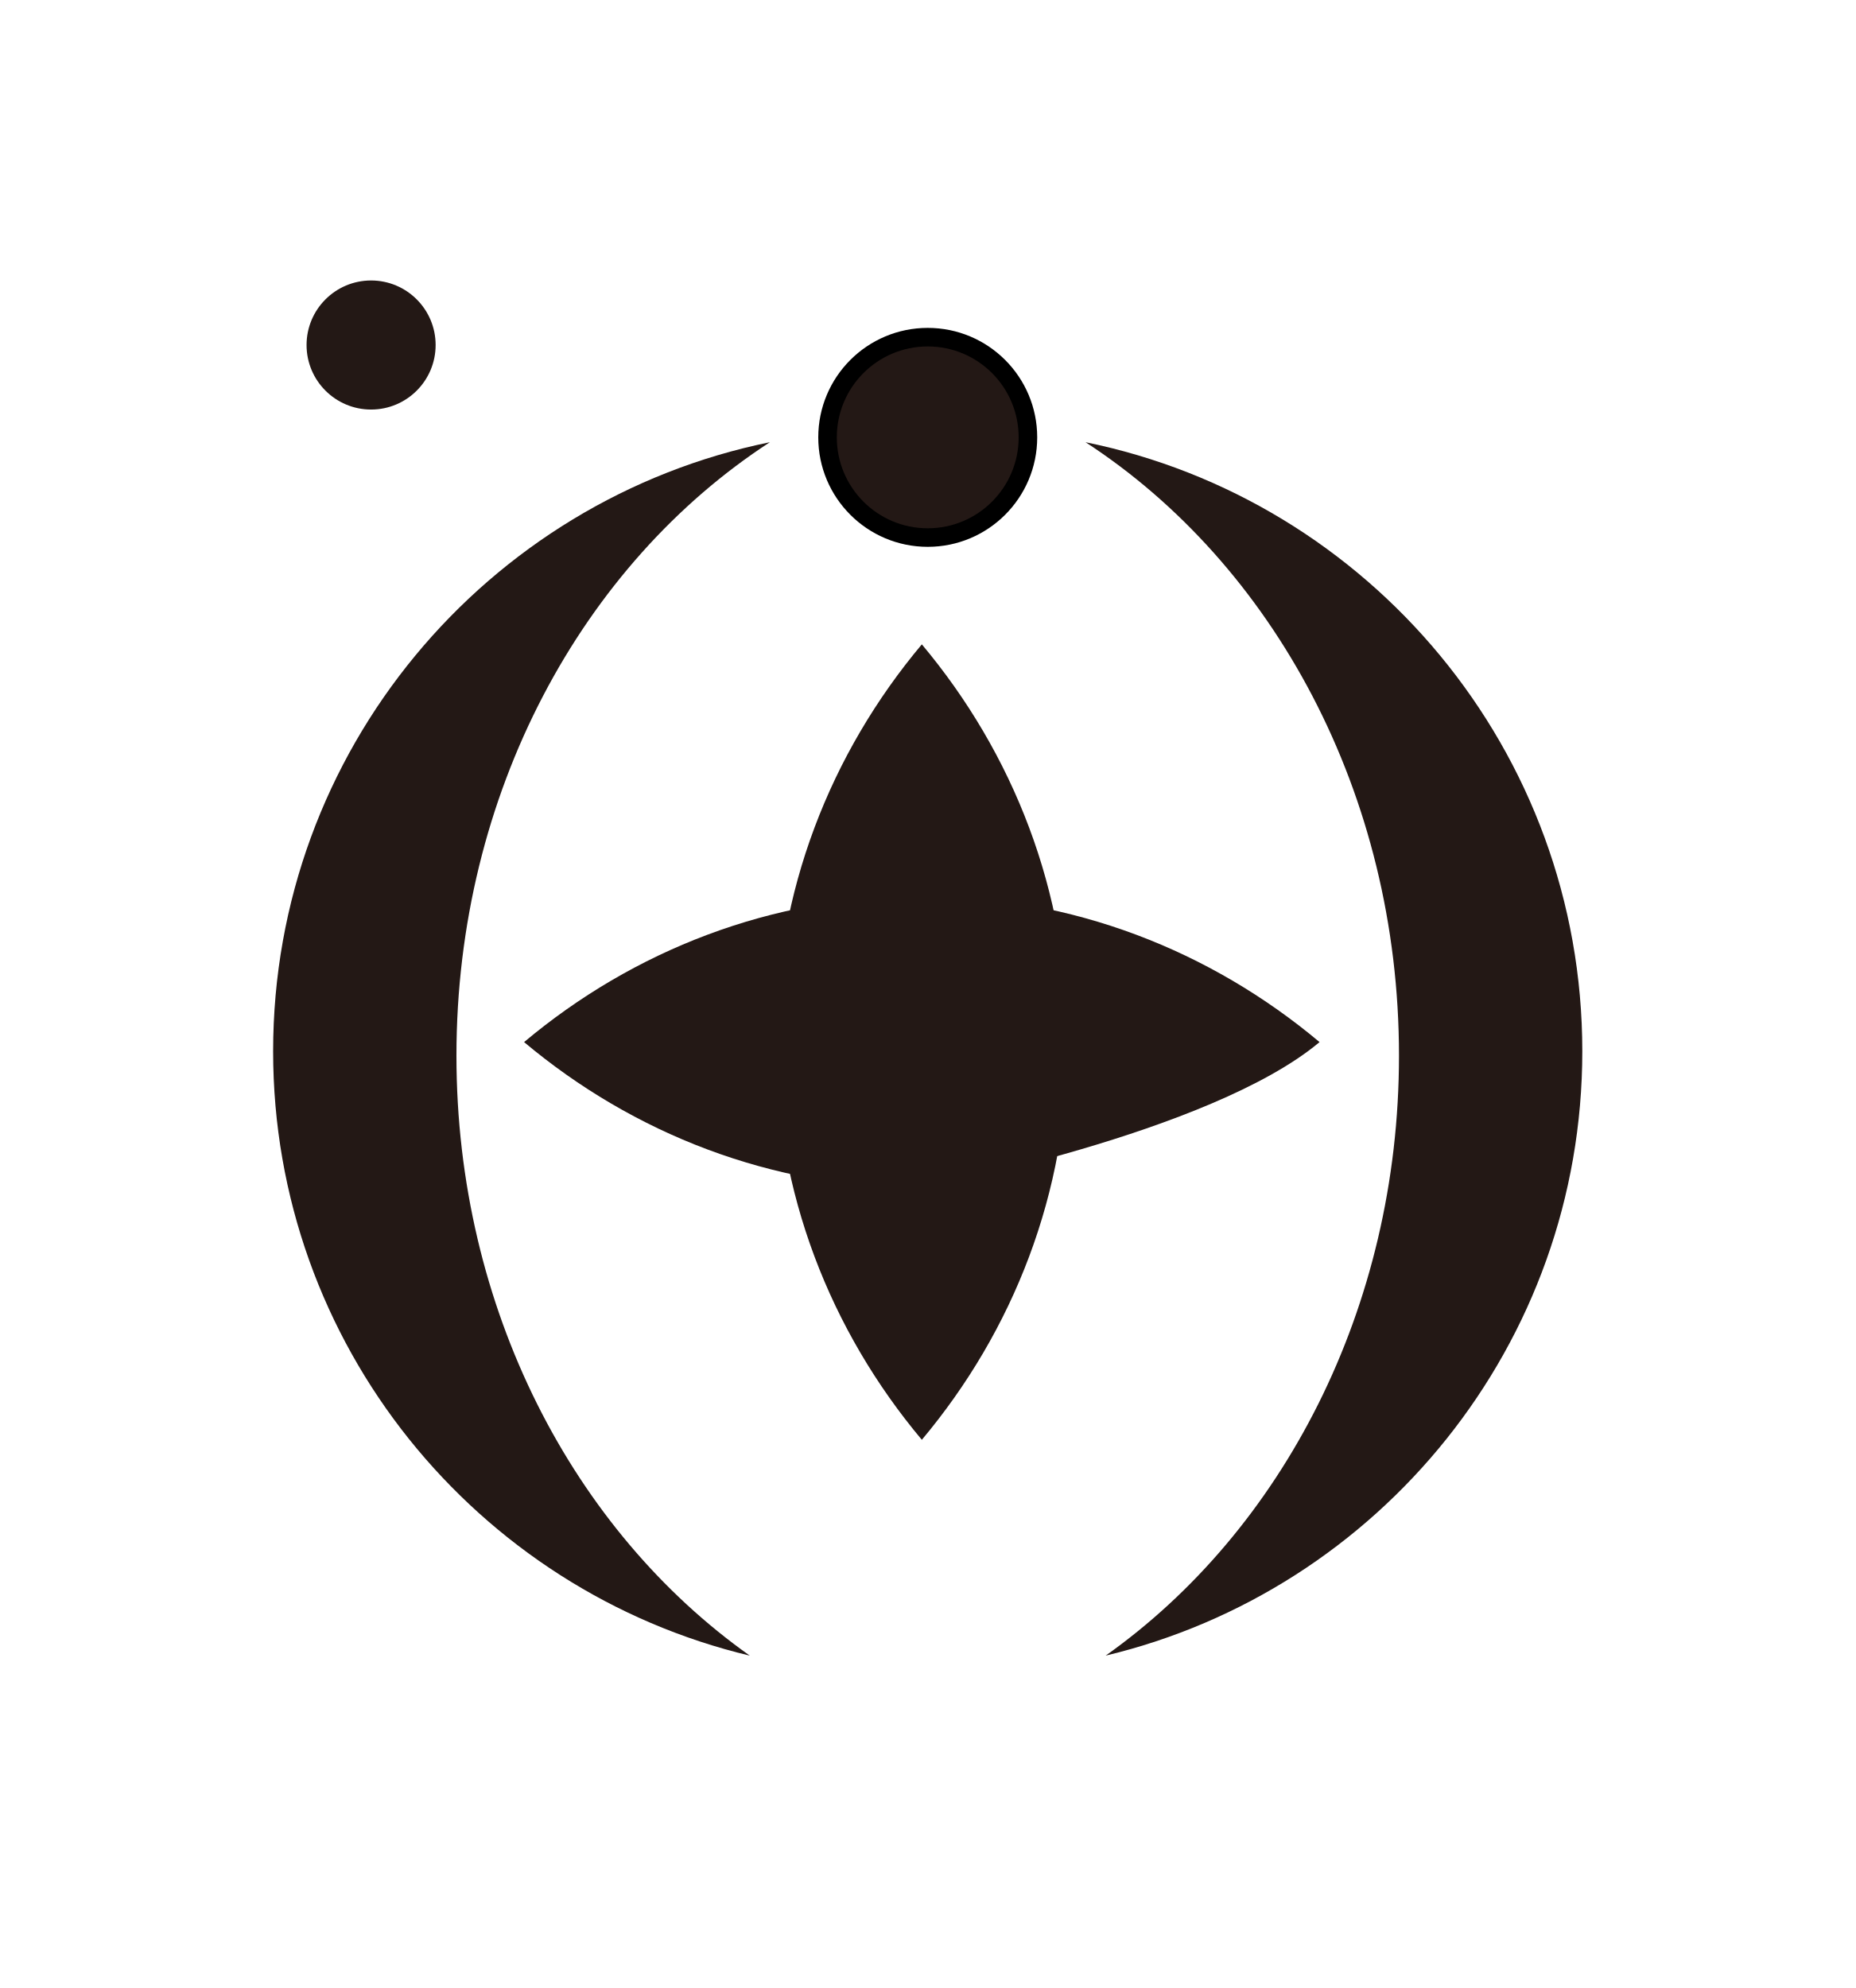
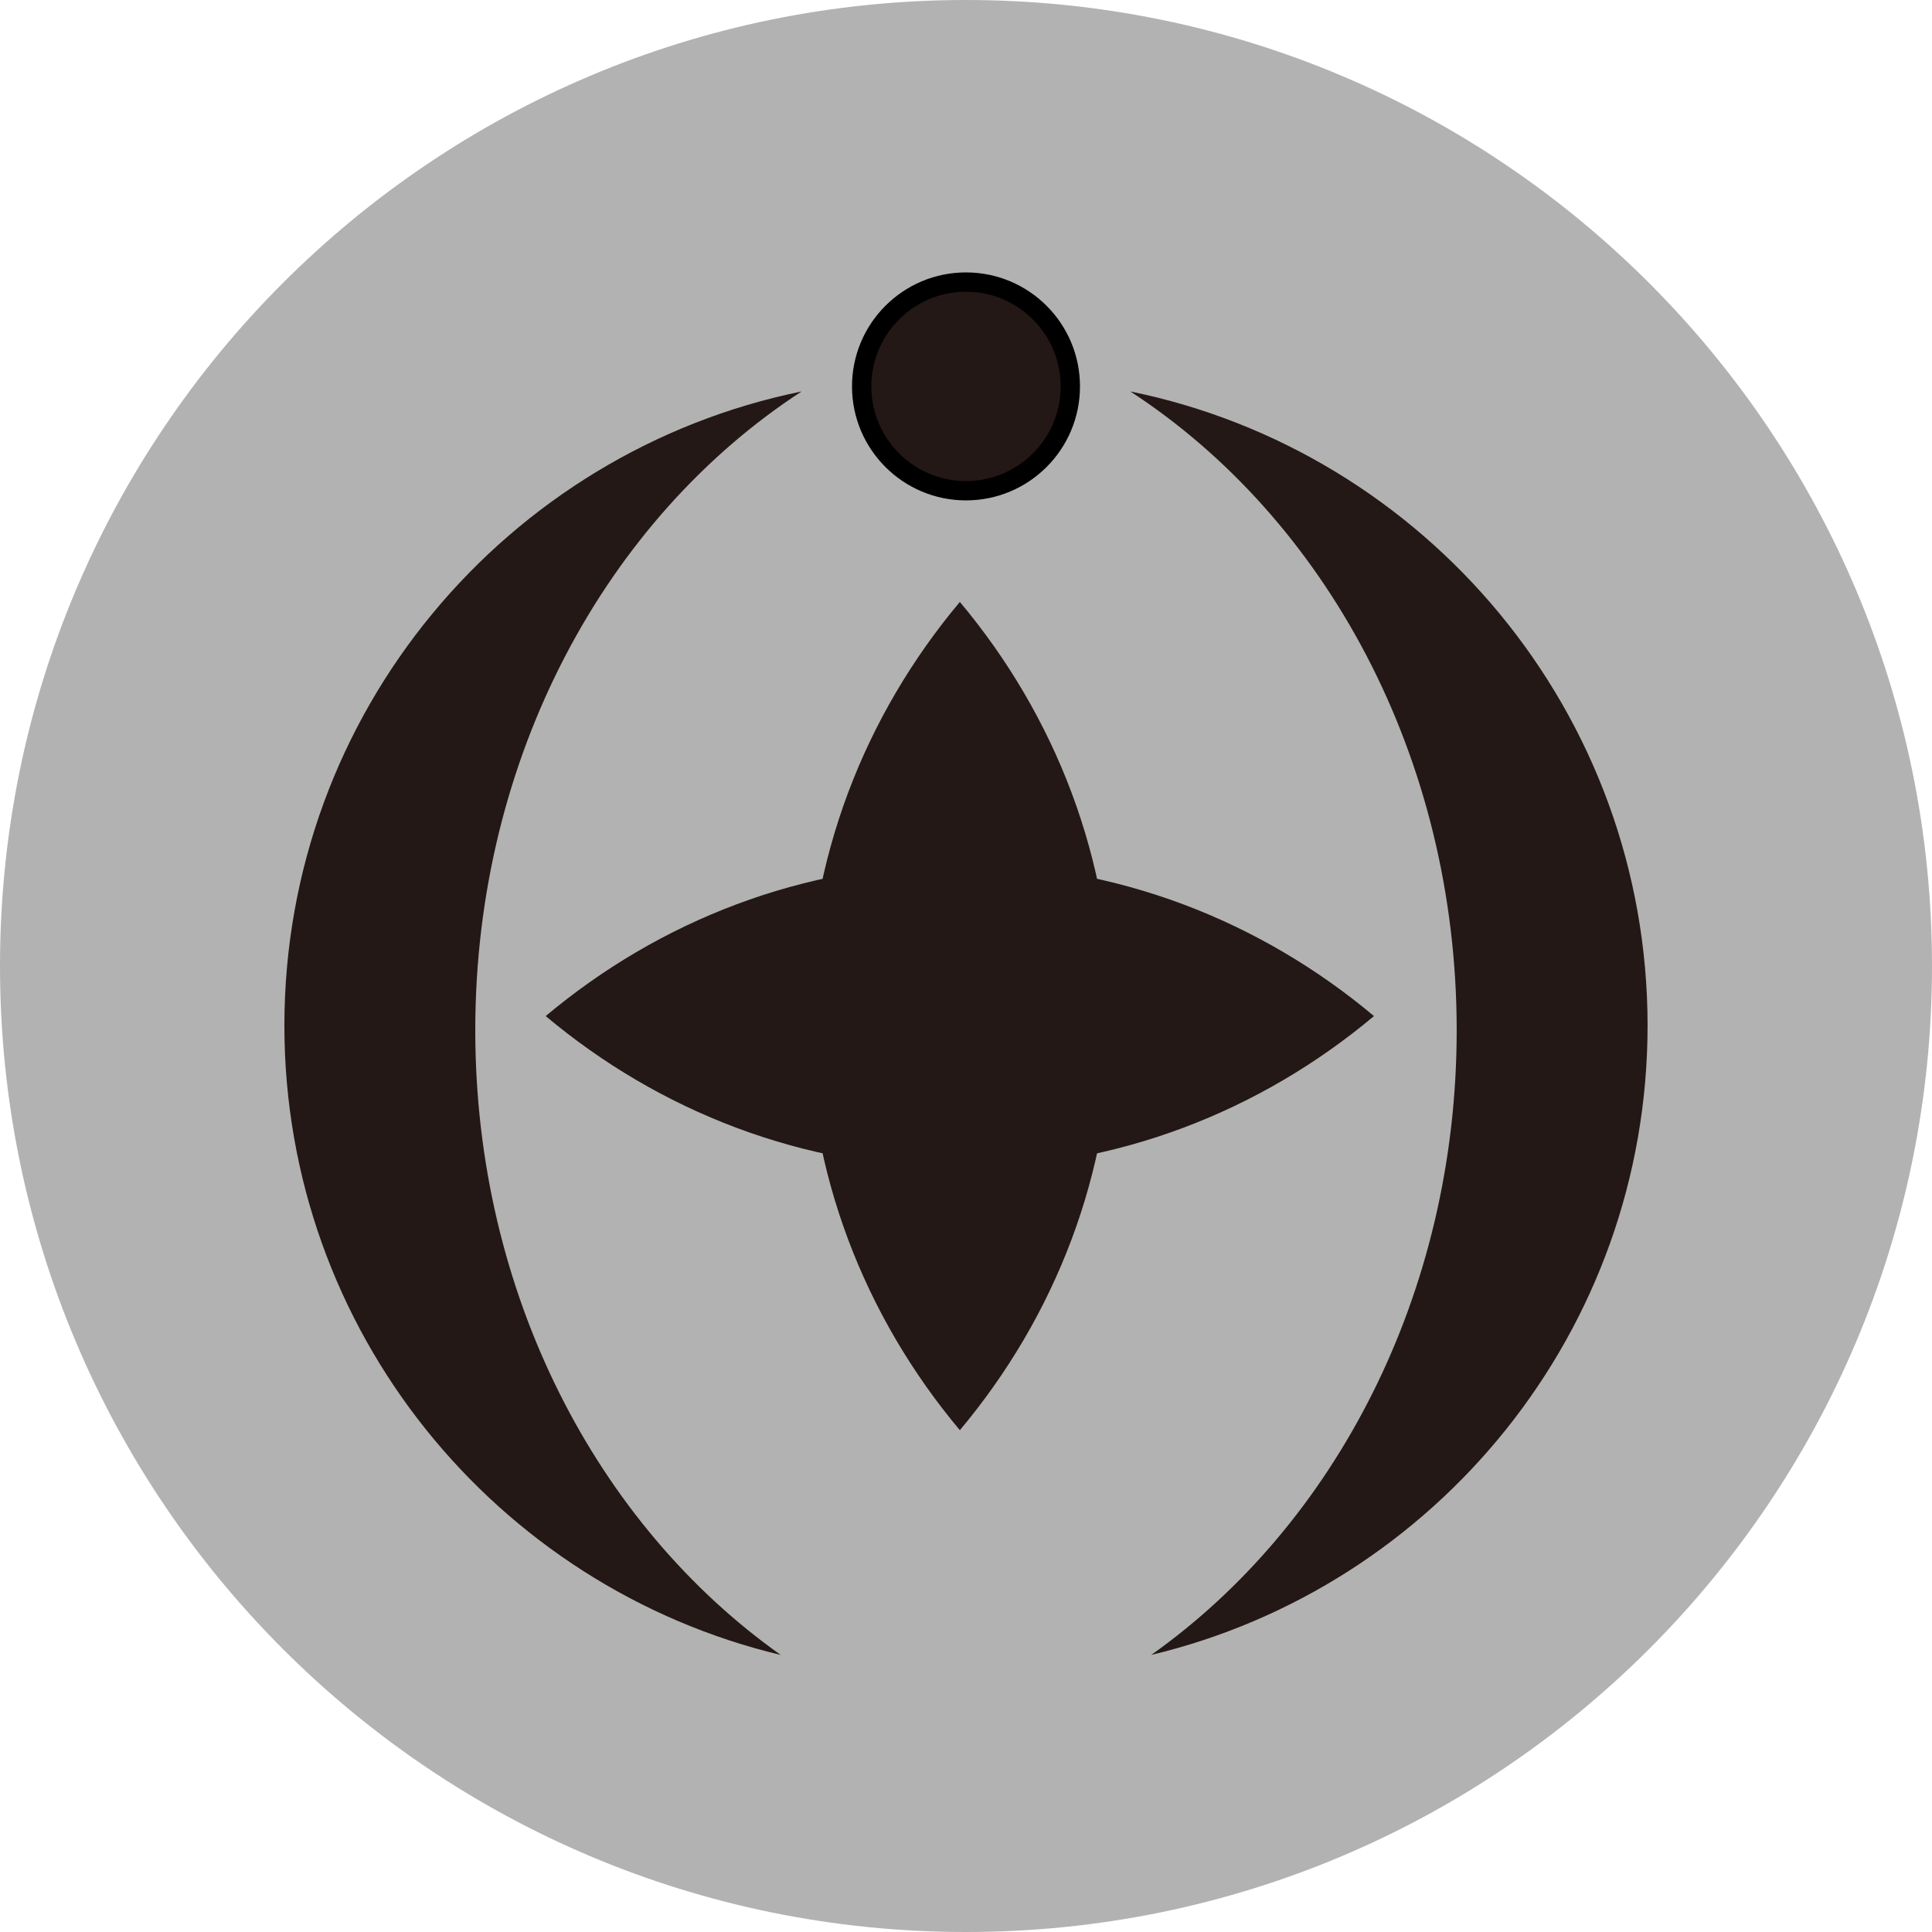
- <svg xmlns="http://www.w3.org/2000/svg" version="1.1" id="Ebene_1" x="0px" y="0px" width="70px" height="75px" viewBox="0 0 100 100" enable-background="new 0 0 100 100" xml:space="preserve">
-   <g>
-     <path fill="#231815" d="M24.6,53.326c0-14.16,6.805-26.504,16.893-33.065C26.216,23.375,14.72,36.888,14.72,53.086  c0,15.811,10.959,29.055,25.691,32.574C30.92,78.938,24.6,66.973,24.6,53.326z" />
-     <path fill="#231815" d="M75.398,53.324c0-14.157-6.806-26.501-16.894-33.063c15.28,3.114,26.774,16.627,26.774,32.823  c0,15.813-10.959,29.055-25.689,32.574C69.079,78.936,75.398,66.971,75.398,53.324z" />
-     <path fill="#231815" d="M41.806,52.592c0,8.113,2.951,15.564,7.876,21.434c4.923-5.868,7.873-13.317,7.873-21.434  c0-8.117-2.949-15.566-7.873-21.436C44.758,37.024,41.806,44.476,41.806,52.592z" />
-     <path fill="#231815" d="M49.682,44.716c-8.116,0-15.565,2.952-21.437,7.876c5.869,4.922,13.319,7.875,21.437,7.875  c0.115,0,15.563-2.951,21.435-7.875C65.246,47.667,57.797,44.716,49.682,44.716z" />
-     <path d="m 55.4 20 a 5.4 5.4 0 0 0 -10.8 0" stroke="black" fill="#231815" />
-     <path d="m 55.4 20 a 5.4 5.4 0 0 1 -10.8 0" stroke="black" fill="#231815" />
-     <g fill="#231815">
-       <circle visibility="visible" cx="20" cy="15.023" r="3.478" />
-     </g>
-   </g>
+ <svg xmlns="http://www.w3.org/2000/svg" version="1.1" id="Ebene_1" x="0px" y="0px" width="100px" height="100px" viewBox="0 0 100 100" enable-background="new 0 0 100 100" xml:space="preserve">
+   <circle fill="#B2B2B2" cx="50" cy="50" r="50" />
+   <path fill="#231815" d="M24.6,53.326c0-14.16,6.805-26.504,16.893-33.065C26.216,23.375,14.72,36.888,14.72,53.086  c0,15.811,10.959,29.055,25.691,32.574C30.92,78.938,24.6,66.973,24.6,53.326z" />
+   <path fill="#231815" d="M75.398,53.324c0-14.157-6.806-26.501-16.894-33.063c15.28,3.114,26.774,16.627,26.774,32.823  c0,15.813-10.959,29.055-25.689,32.574C69.079,78.936,75.398,66.971,75.398,53.324z" />
+   <path fill="#231815" d="M41.806,52.592c0,8.113,2.951,15.564,7.876,21.434c4.923-5.868,7.873-13.317,7.873-21.434  c0-8.117-2.949-15.566-7.873-21.436C44.758,37.024,41.806,44.476,41.806,52.592z" />
+   <path fill="#231815" d="M49.682,44.716c-8.116,0-15.565,2.952-21.437,7.876c5.869,4.922,13.319,7.875,21.437,7.875  c8.115,0,15.563-2.951,21.435-7.875C65.246,47.667,57.797,44.716,49.682,44.716z" />
+   <path d="m 55.4 20 a 5.4 5.4 0 0 0 -10.8 0" stroke="black" fill="#231815" />
+   <path d="m 55.4 20 a 5.4 5.4 0 0 1 -10.8 0" stroke="black" fill="#231815" />
</svg>
